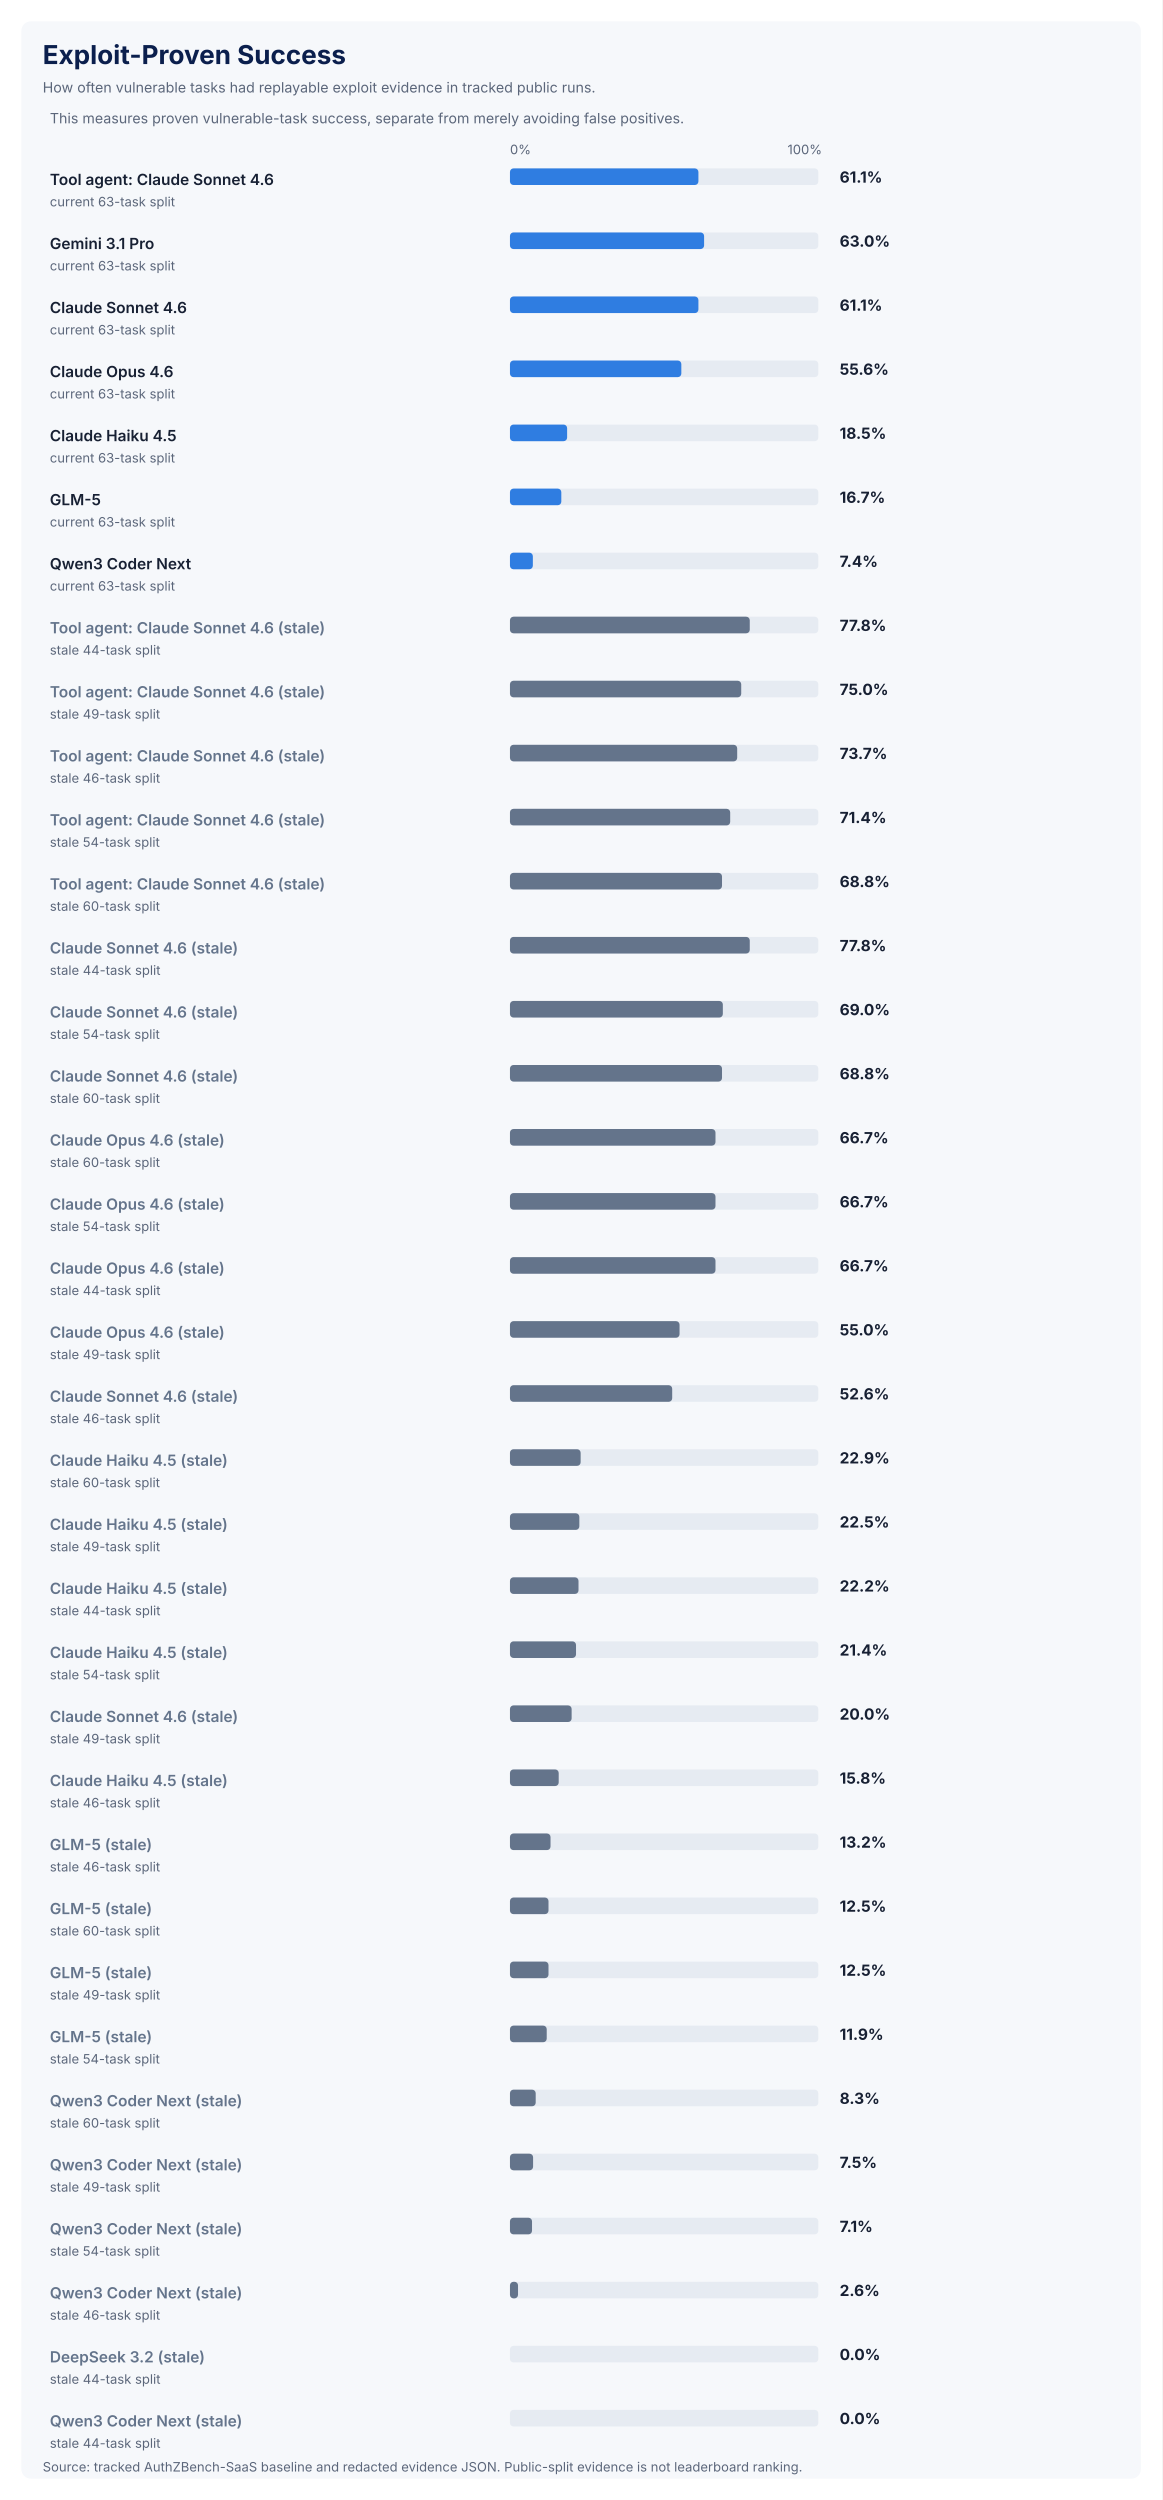
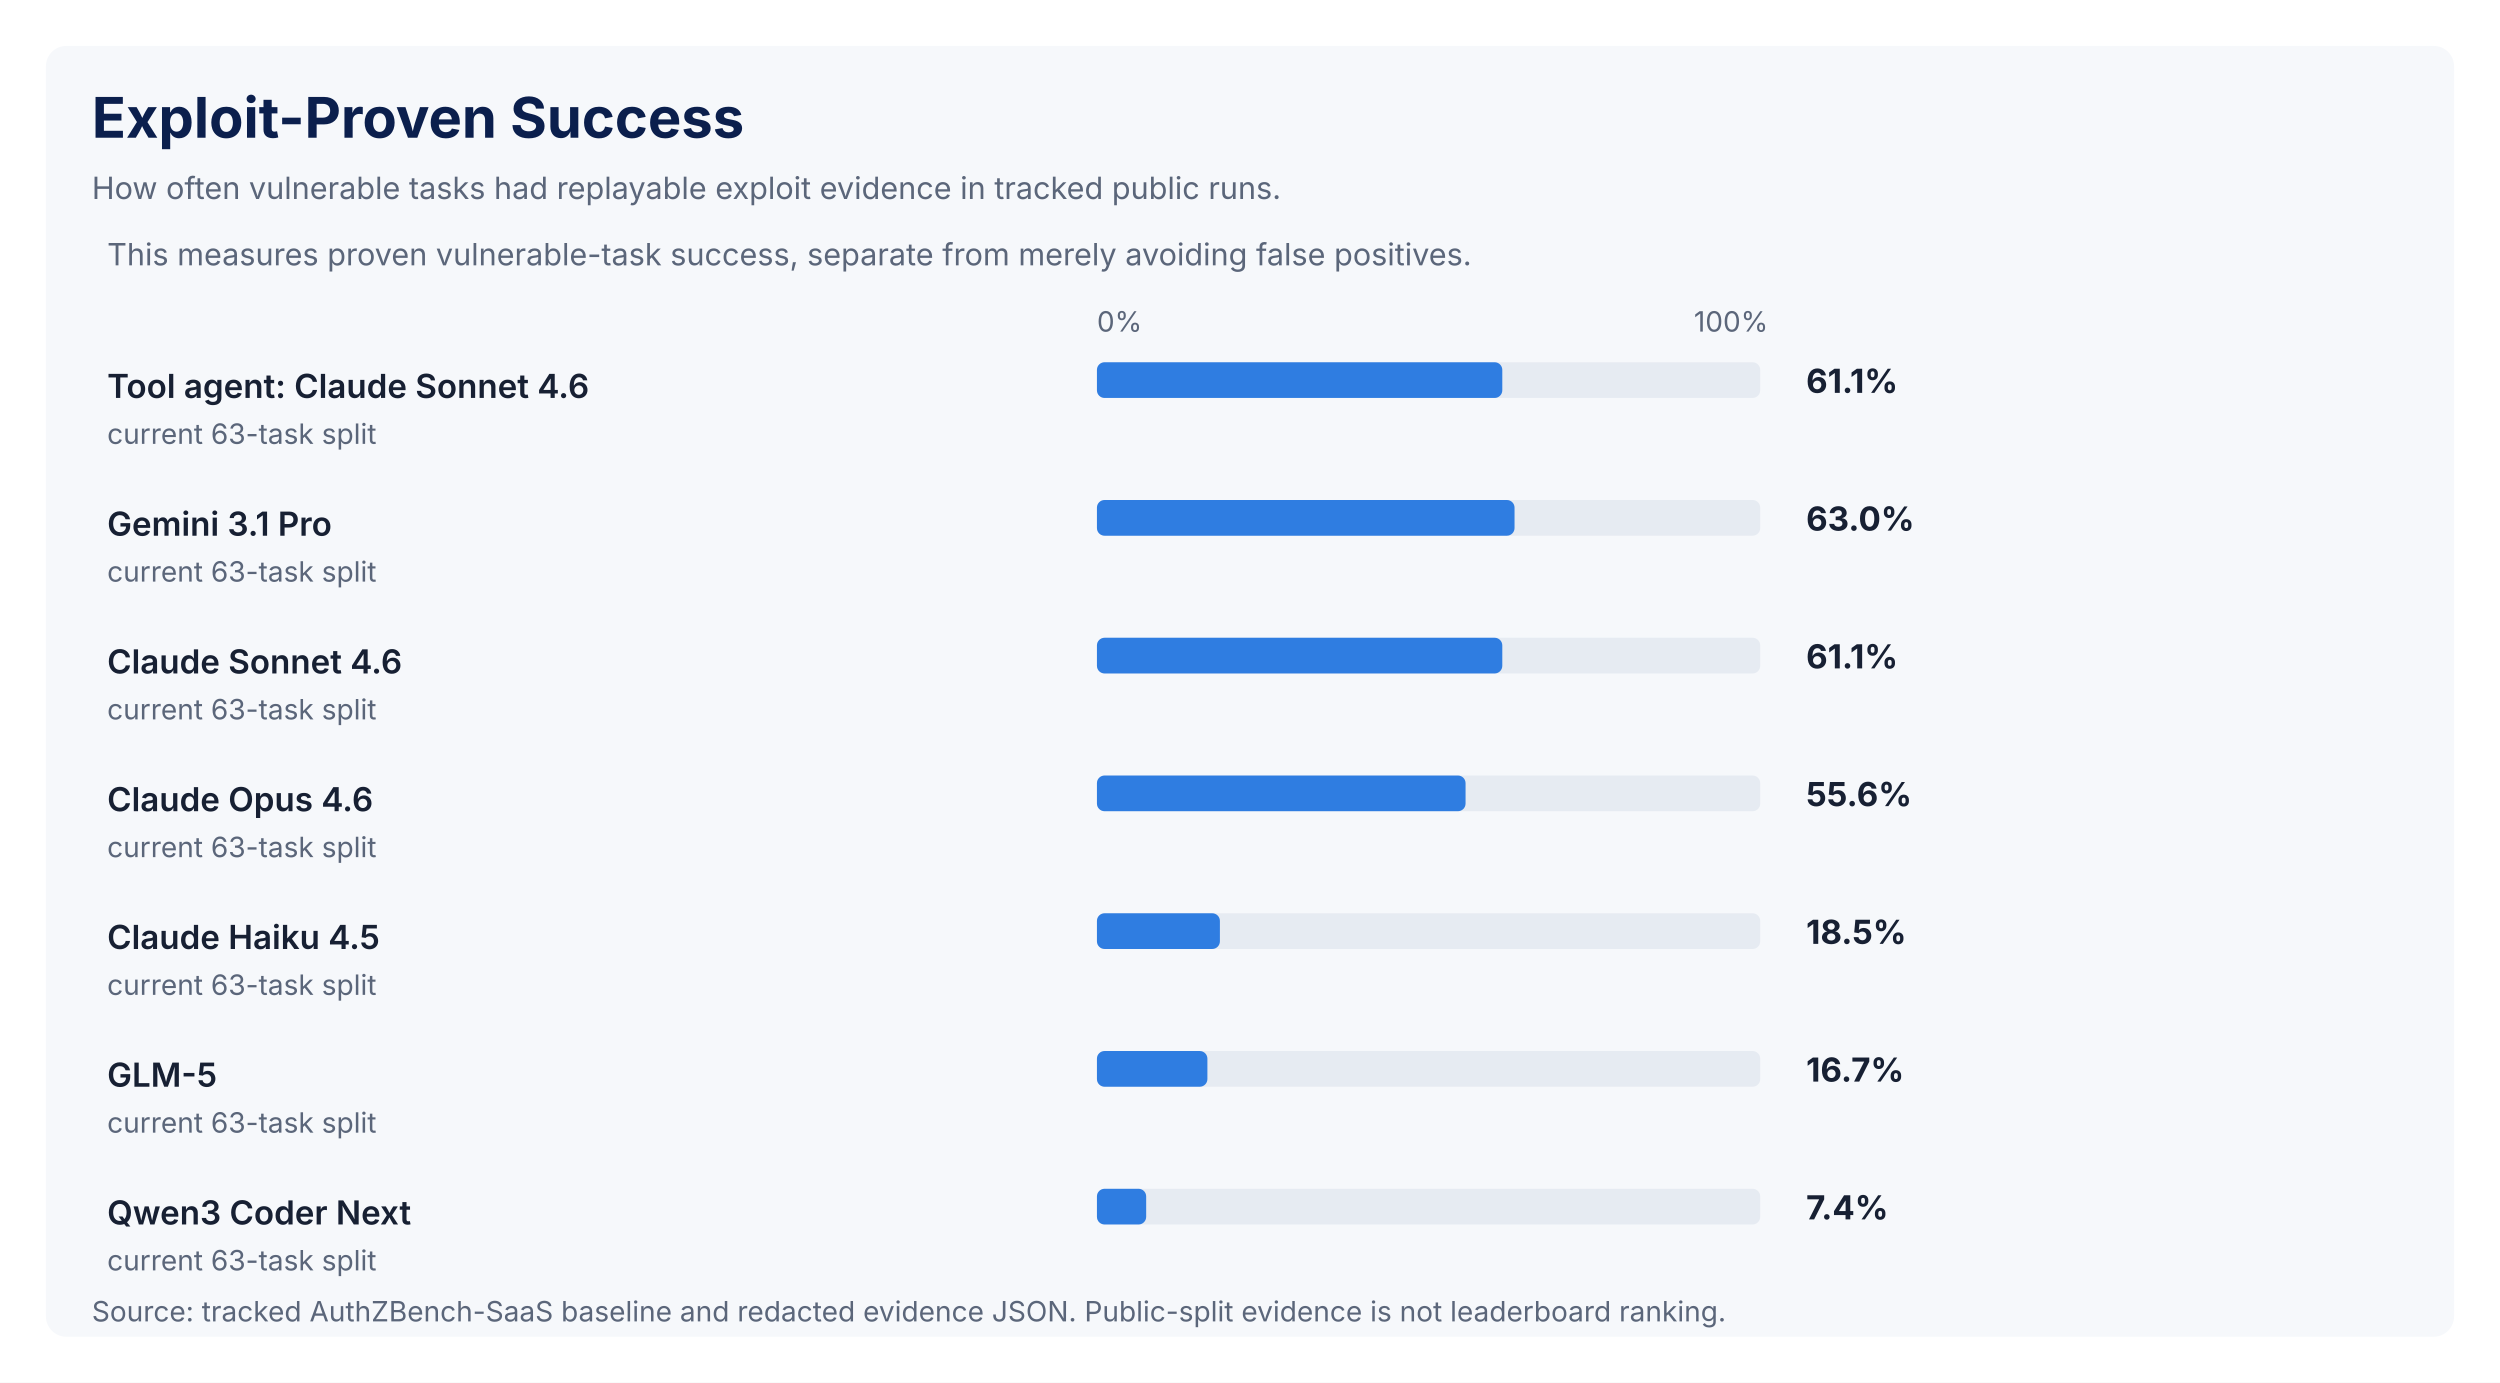
- <svg xmlns="http://www.w3.org/2000/svg" width="980" height="2108" viewBox="0 0 980 2108" role="img" aria-labelledby="title desc">
-   <rect x="0.0" y="0.0" width="980.0" height="2108.0" rx="0" fill="#ffffff" />
-   <rect x="18.0" y="18.0" width="944.0" height="2072.0" rx="8" fill="#f6f8fb" />
+ <svg xmlns="http://www.w3.org/2000/svg" width="980" height="542" viewBox="0 0 980 542" role="img" aria-labelledby="title desc">
+   <rect x="0.0" y="0.0" width="980.0" height="542.0" rx="0" fill="#ffffff" />
+   <rect x="18.0" y="18.0" width="944.0" height="506.0" rx="8" fill="#f6f8fb" />
  <text x="36.0" y="54.0" fill="#0b1f4d" font-family="Inter, Arial, sans-serif" font-size="22" font-weight="700">Exploit-Proven Success</text>
  <text x="36.0" y="78.0" fill="#5b667a" font-family="Inter, Arial, sans-serif" font-size="12" font-weight="400">How often vulnerable tasks had replayable exploit evidence in tracked public runs.</text>
  <text x="42.0" y="104.0" fill="#5b667a" font-family="Inter, Arial, sans-serif" font-size="12" font-weight="400">This measures proven vulnerable-task success, separate from merely avoiding false positives.</text>
  <text x="430.0" y="130.0" fill="#5b667a" font-family="Inter, Arial, sans-serif" font-size="11" font-weight="400">0%</text>
  <text x="664.0" y="130.0" fill="#5b667a" font-family="Inter, Arial, sans-serif" font-size="11" font-weight="400">100%</text>
  <text x="42.0" y="156.0" fill="#172033" font-family="Inter, Arial, sans-serif" font-size="13" font-weight="600">Tool agent: Claude Sonnet 4.6</text>
  <text x="42.0" y="174.0" fill="#5b667a" font-family="Inter, Arial, sans-serif" font-size="11" font-weight="400">current 63-task split</text>
  <rect x="430.0" y="142.0" width="260.0" height="14.0" rx="3" fill="#e6ebf2" />
  <rect x="430.0" y="142.0" width="158.9" height="14.0" rx="3" fill="#2f7de1" />
  <text x="708.0" y="154.0" fill="#172033" font-family="Inter, Arial, sans-serif" font-size="13" font-weight="700">61.1%</text>
  <text x="42.0" y="210.0" fill="#172033" font-family="Inter, Arial, sans-serif" font-size="13" font-weight="600">Gemini 3.1 Pro</text>
  <text x="42.0" y="228.0" fill="#5b667a" font-family="Inter, Arial, sans-serif" font-size="11" font-weight="400">current 63-task split</text>
  <rect x="430.0" y="196.0" width="260.0" height="14.0" rx="3" fill="#e6ebf2" />
  <rect x="430.0" y="196.0" width="163.7" height="14.0" rx="3" fill="#2f7de1" />
  <text x="708.0" y="208.0" fill="#172033" font-family="Inter, Arial, sans-serif" font-size="13" font-weight="700">63.0%</text>
  <text x="42.0" y="264.0" fill="#172033" font-family="Inter, Arial, sans-serif" font-size="13" font-weight="600">Claude Sonnet 4.6</text>
  <text x="42.0" y="282.0" fill="#5b667a" font-family="Inter, Arial, sans-serif" font-size="11" font-weight="400">current 63-task split</text>
  <rect x="430.0" y="250.0" width="260.0" height="14.0" rx="3" fill="#e6ebf2" />
  <rect x="430.0" y="250.0" width="158.9" height="14.0" rx="3" fill="#2f7de1" />
  <text x="708.0" y="262.0" fill="#172033" font-family="Inter, Arial, sans-serif" font-size="13" font-weight="700">61.1%</text>
  <text x="42.0" y="318.0" fill="#172033" font-family="Inter, Arial, sans-serif" font-size="13" font-weight="600">Claude Opus 4.6</text>
  <text x="42.0" y="336.0" fill="#5b667a" font-family="Inter, Arial, sans-serif" font-size="11" font-weight="400">current 63-task split</text>
  <rect x="430.0" y="304.0" width="260.0" height="14.0" rx="3" fill="#e6ebf2" />
  <rect x="430.0" y="304.0" width="144.5" height="14.0" rx="3" fill="#2f7de1" />
  <text x="708.0" y="316.0" fill="#172033" font-family="Inter, Arial, sans-serif" font-size="13" font-weight="700">55.6%</text>
  <text x="42.0" y="372.0" fill="#172033" font-family="Inter, Arial, sans-serif" font-size="13" font-weight="600">Claude Haiku 4.5</text>
  <text x="42.0" y="390.0" fill="#5b667a" font-family="Inter, Arial, sans-serif" font-size="11" font-weight="400">current 63-task split</text>
  <rect x="430.0" y="358.0" width="260.0" height="14.0" rx="3" fill="#e6ebf2" />
  <rect x="430.0" y="358.0" width="48.2" height="14.0" rx="3" fill="#2f7de1" />
  <text x="708.0" y="370.0" fill="#172033" font-family="Inter, Arial, sans-serif" font-size="13" font-weight="700">18.5%</text>
  <text x="42.0" y="426.0" fill="#172033" font-family="Inter, Arial, sans-serif" font-size="13" font-weight="600">GLM-5</text>
  <text x="42.0" y="444.0" fill="#5b667a" font-family="Inter, Arial, sans-serif" font-size="11" font-weight="400">current 63-task split</text>
  <rect x="430.0" y="412.0" width="260.0" height="14.0" rx="3" fill="#e6ebf2" />
  <rect x="430.0" y="412.0" width="43.3" height="14.0" rx="3" fill="#2f7de1" />
  <text x="708.0" y="424.0" fill="#172033" font-family="Inter, Arial, sans-serif" font-size="13" font-weight="700">16.7%</text>
  <text x="42.0" y="480.0" fill="#172033" font-family="Inter, Arial, sans-serif" font-size="13" font-weight="600">Qwen3 Coder Next</text>
  <text x="42.0" y="498.0" fill="#5b667a" font-family="Inter, Arial, sans-serif" font-size="11" font-weight="400">current 63-task split</text>
  <rect x="430.0" y="466.0" width="260.0" height="14.0" rx="3" fill="#e6ebf2" />
  <rect x="430.0" y="466.0" width="19.3" height="14.0" rx="3" fill="#2f7de1" />
  <text x="708.0" y="478.0" fill="#172033" font-family="Inter, Arial, sans-serif" font-size="13" font-weight="700">7.4%</text>
-   <text x="42.0" y="534.0" fill="#64748b" font-family="Inter, Arial, sans-serif" font-size="13" font-weight="600">Tool agent: Claude Sonnet 4.6 (stale)</text>
-   <text x="42.0" y="552.0" fill="#5b667a" font-family="Inter, Arial, sans-serif" font-size="11" font-weight="400">stale 44-task split</text>
-   <rect x="430.0" y="520.0" width="260.0" height="14.0" rx="3" fill="#e6ebf2" />
-   <rect x="430.0" y="520.0" width="202.2" height="14.0" rx="3" fill="#64748b" />
-   <text x="708.0" y="532.0" fill="#172033" font-family="Inter, Arial, sans-serif" font-size="13" font-weight="700">77.8%</text>
-   <text x="42.0" y="588.0" fill="#64748b" font-family="Inter, Arial, sans-serif" font-size="13" font-weight="600">Tool agent: Claude Sonnet 4.6 (stale)</text>
-   <text x="42.0" y="606.0" fill="#5b667a" font-family="Inter, Arial, sans-serif" font-size="11" font-weight="400">stale 49-task split</text>
-   <rect x="430.0" y="574.0" width="260.0" height="14.0" rx="3" fill="#e6ebf2" />
-   <rect x="430.0" y="574.0" width="195.0" height="14.0" rx="3" fill="#64748b" />
-   <text x="708.0" y="586.0" fill="#172033" font-family="Inter, Arial, sans-serif" font-size="13" font-weight="700">75.0%</text>
-   <text x="42.0" y="642.0" fill="#64748b" font-family="Inter, Arial, sans-serif" font-size="13" font-weight="600">Tool agent: Claude Sonnet 4.6 (stale)</text>
-   <text x="42.0" y="660.0" fill="#5b667a" font-family="Inter, Arial, sans-serif" font-size="11" font-weight="400">stale 46-task split</text>
-   <rect x="430.0" y="628.0" width="260.0" height="14.0" rx="3" fill="#e6ebf2" />
-   <rect x="430.0" y="628.0" width="191.6" height="14.0" rx="3" fill="#64748b" />
-   <text x="708.0" y="640.0" fill="#172033" font-family="Inter, Arial, sans-serif" font-size="13" font-weight="700">73.7%</text>
-   <text x="42.0" y="696.0" fill="#64748b" font-family="Inter, Arial, sans-serif" font-size="13" font-weight="600">Tool agent: Claude Sonnet 4.6 (stale)</text>
-   <text x="42.0" y="714.0" fill="#5b667a" font-family="Inter, Arial, sans-serif" font-size="11" font-weight="400">stale 54-task split</text>
-   <rect x="430.0" y="682.0" width="260.0" height="14.0" rx="3" fill="#e6ebf2" />
-   <rect x="430.0" y="682.0" width="185.7" height="14.0" rx="3" fill="#64748b" />
-   <text x="708.0" y="694.0" fill="#172033" font-family="Inter, Arial, sans-serif" font-size="13" font-weight="700">71.4%</text>
-   <text x="42.0" y="750.0" fill="#64748b" font-family="Inter, Arial, sans-serif" font-size="13" font-weight="600">Tool agent: Claude Sonnet 4.6 (stale)</text>
-   <text x="42.0" y="768.0" fill="#5b667a" font-family="Inter, Arial, sans-serif" font-size="11" font-weight="400">stale 60-task split</text>
-   <rect x="430.0" y="736.0" width="260.0" height="14.0" rx="3" fill="#e6ebf2" />
-   <rect x="430.0" y="736.0" width="178.8" height="14.0" rx="3" fill="#64748b" />
-   <text x="708.0" y="748.0" fill="#172033" font-family="Inter, Arial, sans-serif" font-size="13" font-weight="700">68.8%</text>
-   <text x="42.0" y="804.0" fill="#64748b" font-family="Inter, Arial, sans-serif" font-size="13" font-weight="600">Claude Sonnet 4.6 (stale)</text>
-   <text x="42.0" y="822.0" fill="#5b667a" font-family="Inter, Arial, sans-serif" font-size="11" font-weight="400">stale 44-task split</text>
-   <rect x="430.0" y="790.0" width="260.0" height="14.0" rx="3" fill="#e6ebf2" />
-   <rect x="430.0" y="790.0" width="202.2" height="14.0" rx="3" fill="#64748b" />
-   <text x="708.0" y="802.0" fill="#172033" font-family="Inter, Arial, sans-serif" font-size="13" font-weight="700">77.8%</text>
-   <text x="42.0" y="858.0" fill="#64748b" font-family="Inter, Arial, sans-serif" font-size="13" font-weight="600">Claude Sonnet 4.6 (stale)</text>
-   <text x="42.0" y="876.0" fill="#5b667a" font-family="Inter, Arial, sans-serif" font-size="11" font-weight="400">stale 54-task split</text>
-   <rect x="430.0" y="844.0" width="260.0" height="14.0" rx="3" fill="#e6ebf2" />
-   <rect x="430.0" y="844.0" width="179.5" height="14.0" rx="3" fill="#64748b" />
-   <text x="708.0" y="856.0" fill="#172033" font-family="Inter, Arial, sans-serif" font-size="13" font-weight="700">69.0%</text>
-   <text x="42.0" y="912.0" fill="#64748b" font-family="Inter, Arial, sans-serif" font-size="13" font-weight="600">Claude Sonnet 4.6 (stale)</text>
-   <text x="42.0" y="930.0" fill="#5b667a" font-family="Inter, Arial, sans-serif" font-size="11" font-weight="400">stale 60-task split</text>
-   <rect x="430.0" y="898.0" width="260.0" height="14.0" rx="3" fill="#e6ebf2" />
-   <rect x="430.0" y="898.0" width="178.8" height="14.0" rx="3" fill="#64748b" />
-   <text x="708.0" y="910.0" fill="#172033" font-family="Inter, Arial, sans-serif" font-size="13" font-weight="700">68.8%</text>
-   <text x="42.0" y="966.0" fill="#64748b" font-family="Inter, Arial, sans-serif" font-size="13" font-weight="600">Claude Opus 4.6 (stale)</text>
-   <text x="42.0" y="984.0" fill="#5b667a" font-family="Inter, Arial, sans-serif" font-size="11" font-weight="400">stale 60-task split</text>
-   <rect x="430.0" y="952.0" width="260.0" height="14.0" rx="3" fill="#e6ebf2" />
-   <rect x="430.0" y="952.0" width="173.3" height="14.0" rx="3" fill="#64748b" />
-   <text x="708.0" y="964.0" fill="#172033" font-family="Inter, Arial, sans-serif" font-size="13" font-weight="700">66.7%</text>
-   <text x="42.0" y="1020.0" fill="#64748b" font-family="Inter, Arial, sans-serif" font-size="13" font-weight="600">Claude Opus 4.6 (stale)</text>
-   <text x="42.0" y="1038.0" fill="#5b667a" font-family="Inter, Arial, sans-serif" font-size="11" font-weight="400">stale 54-task split</text>
-   <rect x="430.0" y="1006.0" width="260.0" height="14.0" rx="3" fill="#e6ebf2" />
-   <rect x="430.0" y="1006.0" width="173.3" height="14.0" rx="3" fill="#64748b" />
-   <text x="708.0" y="1018.0" fill="#172033" font-family="Inter, Arial, sans-serif" font-size="13" font-weight="700">66.7%</text>
-   <text x="42.0" y="1074.0" fill="#64748b" font-family="Inter, Arial, sans-serif" font-size="13" font-weight="600">Claude Opus 4.6 (stale)</text>
-   <text x="42.0" y="1092.0" fill="#5b667a" font-family="Inter, Arial, sans-serif" font-size="11" font-weight="400">stale 44-task split</text>
-   <rect x="430.0" y="1060.0" width="260.0" height="14.0" rx="3" fill="#e6ebf2" />
-   <rect x="430.0" y="1060.0" width="173.3" height="14.0" rx="3" fill="#64748b" />
-   <text x="708.0" y="1072.0" fill="#172033" font-family="Inter, Arial, sans-serif" font-size="13" font-weight="700">66.7%</text>
-   <text x="42.0" y="1128.0" fill="#64748b" font-family="Inter, Arial, sans-serif" font-size="13" font-weight="600">Claude Opus 4.6 (stale)</text>
-   <text x="42.0" y="1146.0" fill="#5b667a" font-family="Inter, Arial, sans-serif" font-size="11" font-weight="400">stale 49-task split</text>
-   <rect x="430.0" y="1114.0" width="260.0" height="14.0" rx="3" fill="#e6ebf2" />
-   <rect x="430.0" y="1114.0" width="143.0" height="14.0" rx="3" fill="#64748b" />
-   <text x="708.0" y="1126.0" fill="#172033" font-family="Inter, Arial, sans-serif" font-size="13" font-weight="700">55.0%</text>
-   <text x="42.0" y="1182.0" fill="#64748b" font-family="Inter, Arial, sans-serif" font-size="13" font-weight="600">Claude Sonnet 4.6 (stale)</text>
-   <text x="42.0" y="1200.0" fill="#5b667a" font-family="Inter, Arial, sans-serif" font-size="11" font-weight="400">stale 46-task split</text>
-   <rect x="430.0" y="1168.0" width="260.0" height="14.0" rx="3" fill="#e6ebf2" />
-   <rect x="430.0" y="1168.0" width="136.8" height="14.0" rx="3" fill="#64748b" />
-   <text x="708.0" y="1180.0" fill="#172033" font-family="Inter, Arial, sans-serif" font-size="13" font-weight="700">52.6%</text>
-   <text x="42.0" y="1236.0" fill="#64748b" font-family="Inter, Arial, sans-serif" font-size="13" font-weight="600">Claude Haiku 4.5 (stale)</text>
-   <text x="42.0" y="1254.0" fill="#5b667a" font-family="Inter, Arial, sans-serif" font-size="11" font-weight="400">stale 60-task split</text>
-   <rect x="430.0" y="1222.0" width="260.0" height="14.0" rx="3" fill="#e6ebf2" />
-   <rect x="430.0" y="1222.0" width="59.6" height="14.0" rx="3" fill="#64748b" />
-   <text x="708.0" y="1234.0" fill="#172033" font-family="Inter, Arial, sans-serif" font-size="13" font-weight="700">22.9%</text>
-   <text x="42.0" y="1290.0" fill="#64748b" font-family="Inter, Arial, sans-serif" font-size="13" font-weight="600">Claude Haiku 4.5 (stale)</text>
-   <text x="42.0" y="1308.0" fill="#5b667a" font-family="Inter, Arial, sans-serif" font-size="11" font-weight="400">stale 49-task split</text>
-   <rect x="430.0" y="1276.0" width="260.0" height="14.0" rx="3" fill="#e6ebf2" />
-   <rect x="430.0" y="1276.0" width="58.5" height="14.0" rx="3" fill="#64748b" />
-   <text x="708.0" y="1288.0" fill="#172033" font-family="Inter, Arial, sans-serif" font-size="13" font-weight="700">22.5%</text>
-   <text x="42.0" y="1344.0" fill="#64748b" font-family="Inter, Arial, sans-serif" font-size="13" font-weight="600">Claude Haiku 4.5 (stale)</text>
-   <text x="42.0" y="1362.0" fill="#5b667a" font-family="Inter, Arial, sans-serif" font-size="11" font-weight="400">stale 44-task split</text>
-   <rect x="430.0" y="1330.0" width="260.0" height="14.0" rx="3" fill="#e6ebf2" />
-   <rect x="430.0" y="1330.0" width="57.8" height="14.0" rx="3" fill="#64748b" />
-   <text x="708.0" y="1342.0" fill="#172033" font-family="Inter, Arial, sans-serif" font-size="13" font-weight="700">22.2%</text>
-   <text x="42.0" y="1398.0" fill="#64748b" font-family="Inter, Arial, sans-serif" font-size="13" font-weight="600">Claude Haiku 4.5 (stale)</text>
-   <text x="42.0" y="1416.0" fill="#5b667a" font-family="Inter, Arial, sans-serif" font-size="11" font-weight="400">stale 54-task split</text>
-   <rect x="430.0" y="1384.0" width="260.0" height="14.0" rx="3" fill="#e6ebf2" />
-   <rect x="430.0" y="1384.0" width="55.7" height="14.0" rx="3" fill="#64748b" />
-   <text x="708.0" y="1396.0" fill="#172033" font-family="Inter, Arial, sans-serif" font-size="13" font-weight="700">21.4%</text>
-   <text x="42.0" y="1452.0" fill="#64748b" font-family="Inter, Arial, sans-serif" font-size="13" font-weight="600">Claude Sonnet 4.6 (stale)</text>
-   <text x="42.0" y="1470.0" fill="#5b667a" font-family="Inter, Arial, sans-serif" font-size="11" font-weight="400">stale 49-task split</text>
-   <rect x="430.0" y="1438.0" width="260.0" height="14.0" rx="3" fill="#e6ebf2" />
-   <rect x="430.0" y="1438.0" width="52.0" height="14.0" rx="3" fill="#64748b" />
-   <text x="708.0" y="1450.0" fill="#172033" font-family="Inter, Arial, sans-serif" font-size="13" font-weight="700">20.0%</text>
-   <text x="42.0" y="1506.0" fill="#64748b" font-family="Inter, Arial, sans-serif" font-size="13" font-weight="600">Claude Haiku 4.5 (stale)</text>
-   <text x="42.0" y="1524.0" fill="#5b667a" font-family="Inter, Arial, sans-serif" font-size="11" font-weight="400">stale 46-task split</text>
-   <rect x="430.0" y="1492.0" width="260.0" height="14.0" rx="3" fill="#e6ebf2" />
-   <rect x="430.0" y="1492.0" width="41.1" height="14.0" rx="3" fill="#64748b" />
-   <text x="708.0" y="1504.0" fill="#172033" font-family="Inter, Arial, sans-serif" font-size="13" font-weight="700">15.8%</text>
-   <text x="42.0" y="1560.0" fill="#64748b" font-family="Inter, Arial, sans-serif" font-size="13" font-weight="600">GLM-5 (stale)</text>
-   <text x="42.0" y="1578.0" fill="#5b667a" font-family="Inter, Arial, sans-serif" font-size="11" font-weight="400">stale 46-task split</text>
-   <rect x="430.0" y="1546.0" width="260.0" height="14.0" rx="3" fill="#e6ebf2" />
-   <rect x="430.0" y="1546.0" width="34.2" height="14.0" rx="3" fill="#64748b" />
-   <text x="708.0" y="1558.0" fill="#172033" font-family="Inter, Arial, sans-serif" font-size="13" font-weight="700">13.2%</text>
-   <text x="42.0" y="1614.0" fill="#64748b" font-family="Inter, Arial, sans-serif" font-size="13" font-weight="600">GLM-5 (stale)</text>
-   <text x="42.0" y="1632.0" fill="#5b667a" font-family="Inter, Arial, sans-serif" font-size="11" font-weight="400">stale 60-task split</text>
-   <rect x="430.0" y="1600.0" width="260.0" height="14.0" rx="3" fill="#e6ebf2" />
-   <rect x="430.0" y="1600.0" width="32.5" height="14.0" rx="3" fill="#64748b" />
-   <text x="708.0" y="1612.0" fill="#172033" font-family="Inter, Arial, sans-serif" font-size="13" font-weight="700">12.5%</text>
-   <text x="42.0" y="1668.0" fill="#64748b" font-family="Inter, Arial, sans-serif" font-size="13" font-weight="600">GLM-5 (stale)</text>
-   <text x="42.0" y="1686.0" fill="#5b667a" font-family="Inter, Arial, sans-serif" font-size="11" font-weight="400">stale 49-task split</text>
-   <rect x="430.0" y="1654.0" width="260.0" height="14.0" rx="3" fill="#e6ebf2" />
-   <rect x="430.0" y="1654.0" width="32.5" height="14.0" rx="3" fill="#64748b" />
-   <text x="708.0" y="1666.0" fill="#172033" font-family="Inter, Arial, sans-serif" font-size="13" font-weight="700">12.5%</text>
-   <text x="42.0" y="1722.0" fill="#64748b" font-family="Inter, Arial, sans-serif" font-size="13" font-weight="600">GLM-5 (stale)</text>
-   <text x="42.0" y="1740.0" fill="#5b667a" font-family="Inter, Arial, sans-serif" font-size="11" font-weight="400">stale 54-task split</text>
-   <rect x="430.0" y="1708.0" width="260.0" height="14.0" rx="3" fill="#e6ebf2" />
-   <rect x="430.0" y="1708.0" width="31.0" height="14.0" rx="3" fill="#64748b" />
-   <text x="708.0" y="1720.0" fill="#172033" font-family="Inter, Arial, sans-serif" font-size="13" font-weight="700">11.9%</text>
-   <text x="42.0" y="1776.0" fill="#64748b" font-family="Inter, Arial, sans-serif" font-size="13" font-weight="600">Qwen3 Coder Next (stale)</text>
-   <text x="42.0" y="1794.0" fill="#5b667a" font-family="Inter, Arial, sans-serif" font-size="11" font-weight="400">stale 60-task split</text>
-   <rect x="430.0" y="1762.0" width="260.0" height="14.0" rx="3" fill="#e6ebf2" />
-   <rect x="430.0" y="1762.0" width="21.7" height="14.0" rx="3" fill="#64748b" />
-   <text x="708.0" y="1774.0" fill="#172033" font-family="Inter, Arial, sans-serif" font-size="13" font-weight="700">8.3%</text>
-   <text x="42.0" y="1830.0" fill="#64748b" font-family="Inter, Arial, sans-serif" font-size="13" font-weight="600">Qwen3 Coder Next (stale)</text>
-   <text x="42.0" y="1848.0" fill="#5b667a" font-family="Inter, Arial, sans-serif" font-size="11" font-weight="400">stale 49-task split</text>
-   <rect x="430.0" y="1816.0" width="260.0" height="14.0" rx="3" fill="#e6ebf2" />
-   <rect x="430.0" y="1816.0" width="19.5" height="14.0" rx="3" fill="#64748b" />
-   <text x="708.0" y="1828.0" fill="#172033" font-family="Inter, Arial, sans-serif" font-size="13" font-weight="700">7.5%</text>
-   <text x="42.0" y="1884.0" fill="#64748b" font-family="Inter, Arial, sans-serif" font-size="13" font-weight="600">Qwen3 Coder Next (stale)</text>
-   <text x="42.0" y="1902.0" fill="#5b667a" font-family="Inter, Arial, sans-serif" font-size="11" font-weight="400">stale 54-task split</text>
-   <rect x="430.0" y="1870.0" width="260.0" height="14.0" rx="3" fill="#e6ebf2" />
-   <rect x="430.0" y="1870.0" width="18.6" height="14.0" rx="3" fill="#64748b" />
-   <text x="708.0" y="1882.0" fill="#172033" font-family="Inter, Arial, sans-serif" font-size="13" font-weight="700">7.1%</text>
-   <text x="42.0" y="1938.0" fill="#64748b" font-family="Inter, Arial, sans-serif" font-size="13" font-weight="600">Qwen3 Coder Next (stale)</text>
-   <text x="42.0" y="1956.0" fill="#5b667a" font-family="Inter, Arial, sans-serif" font-size="11" font-weight="400">stale 46-task split</text>
-   <rect x="430.0" y="1924.0" width="260.0" height="14.0" rx="3" fill="#e6ebf2" />
-   <rect x="430.0" y="1924.0" width="6.8" height="14.0" rx="3" fill="#64748b" />
-   <text x="708.0" y="1936.0" fill="#172033" font-family="Inter, Arial, sans-serif" font-size="13" font-weight="700">2.6%</text>
-   <text x="42.0" y="1992.0" fill="#64748b" font-family="Inter, Arial, sans-serif" font-size="13" font-weight="600">DeepSeek 3.2 (stale)</text>
-   <text x="42.0" y="2010.0" fill="#5b667a" font-family="Inter, Arial, sans-serif" font-size="11" font-weight="400">stale 44-task split</text>
-   <rect x="430.0" y="1978.0" width="260.0" height="14.0" rx="3" fill="#e6ebf2" />
-   <rect x="430.0" y="1978.0" width="0.0" height="14.0" rx="3" fill="#64748b" />
-   <text x="708.0" y="1990.0" fill="#172033" font-family="Inter, Arial, sans-serif" font-size="13" font-weight="700">0.0%</text>
-   <text x="42.0" y="2046.0" fill="#64748b" font-family="Inter, Arial, sans-serif" font-size="13" font-weight="600">Qwen3 Coder Next (stale)</text>
-   <text x="42.0" y="2064.0" fill="#5b667a" font-family="Inter, Arial, sans-serif" font-size="11" font-weight="400">stale 44-task split</text>
-   <rect x="430.0" y="2032.0" width="260.0" height="14.0" rx="3" fill="#e6ebf2" />
-   <rect x="430.0" y="2032.0" width="0.0" height="14.0" rx="3" fill="#64748b" />
-   <text x="708.0" y="2044.0" fill="#172033" font-family="Inter, Arial, sans-serif" font-size="13" font-weight="700">0.0%</text>
-   <text x="36.0" y="2084.0" fill="#5b667a" font-family="Inter, Arial, sans-serif" font-size="11" font-weight="400">Source: tracked AuthZBench-SaaS baseline and redacted evidence JSON. Public-split evidence is not leaderboard ranking.</text>
+   <text x="36.0" y="518.0" fill="#5b667a" font-family="Inter, Arial, sans-serif" font-size="11" font-weight="400">Source: tracked AuthZBench-SaaS baseline and redacted evidence JSON. Public-split evidence is not leaderboard ranking.</text>
</svg>
